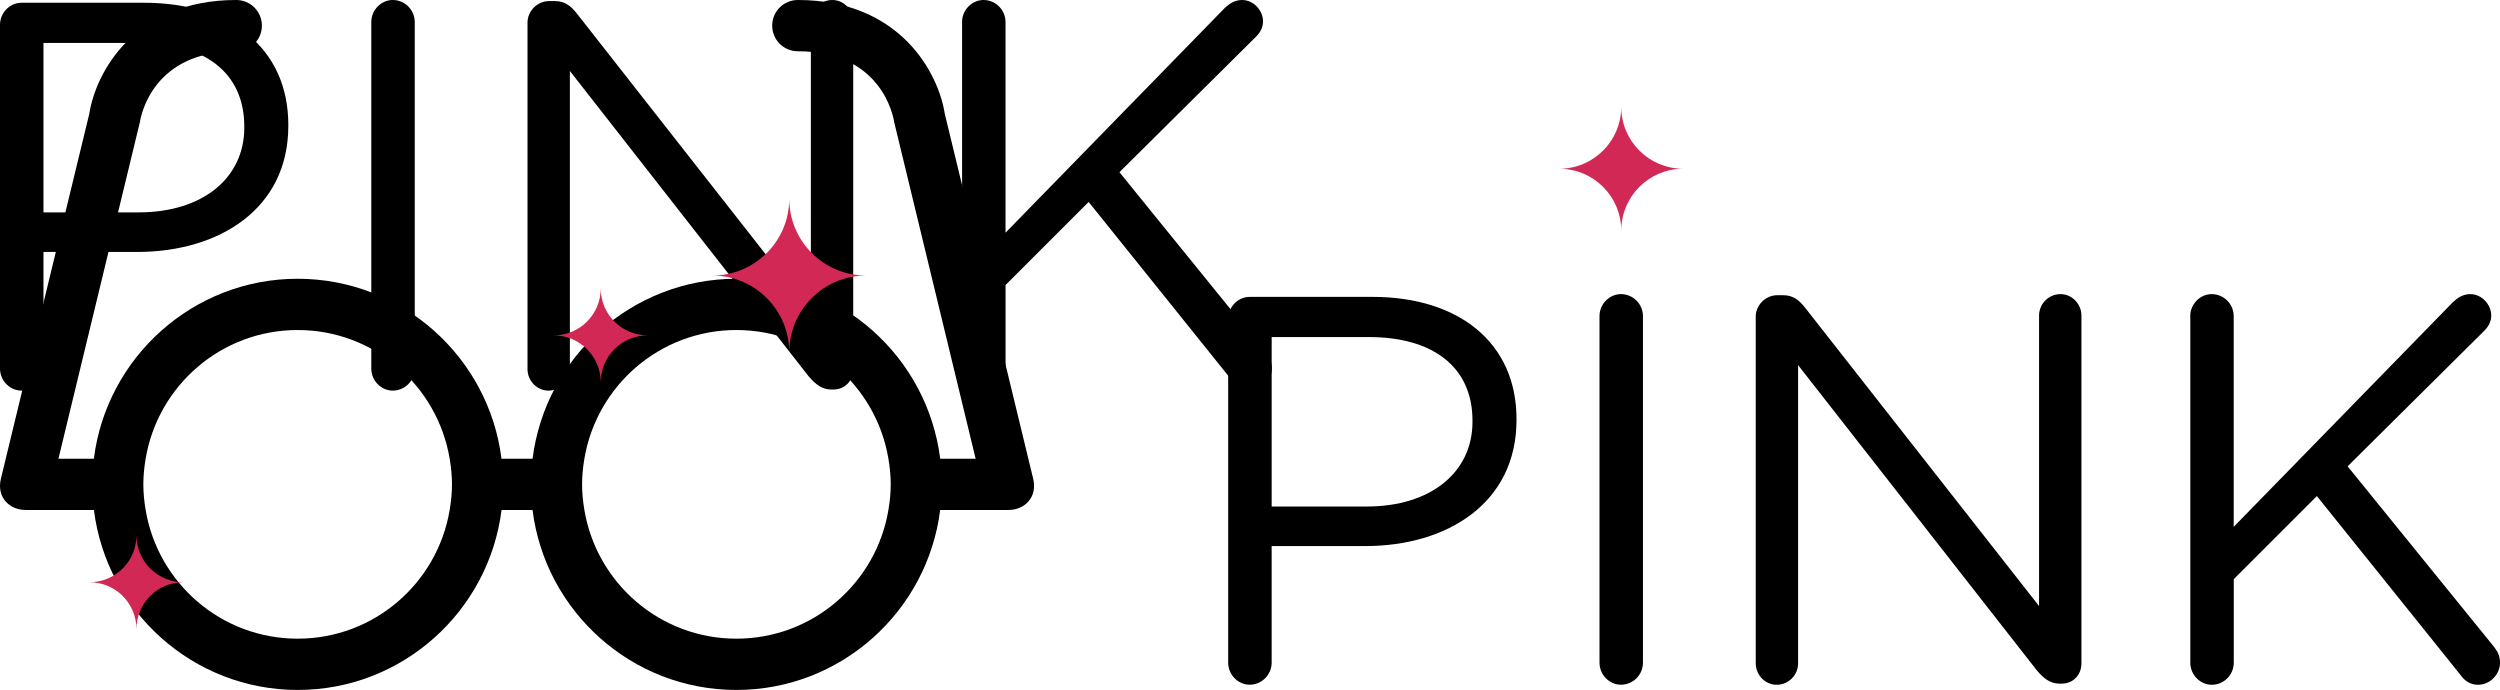
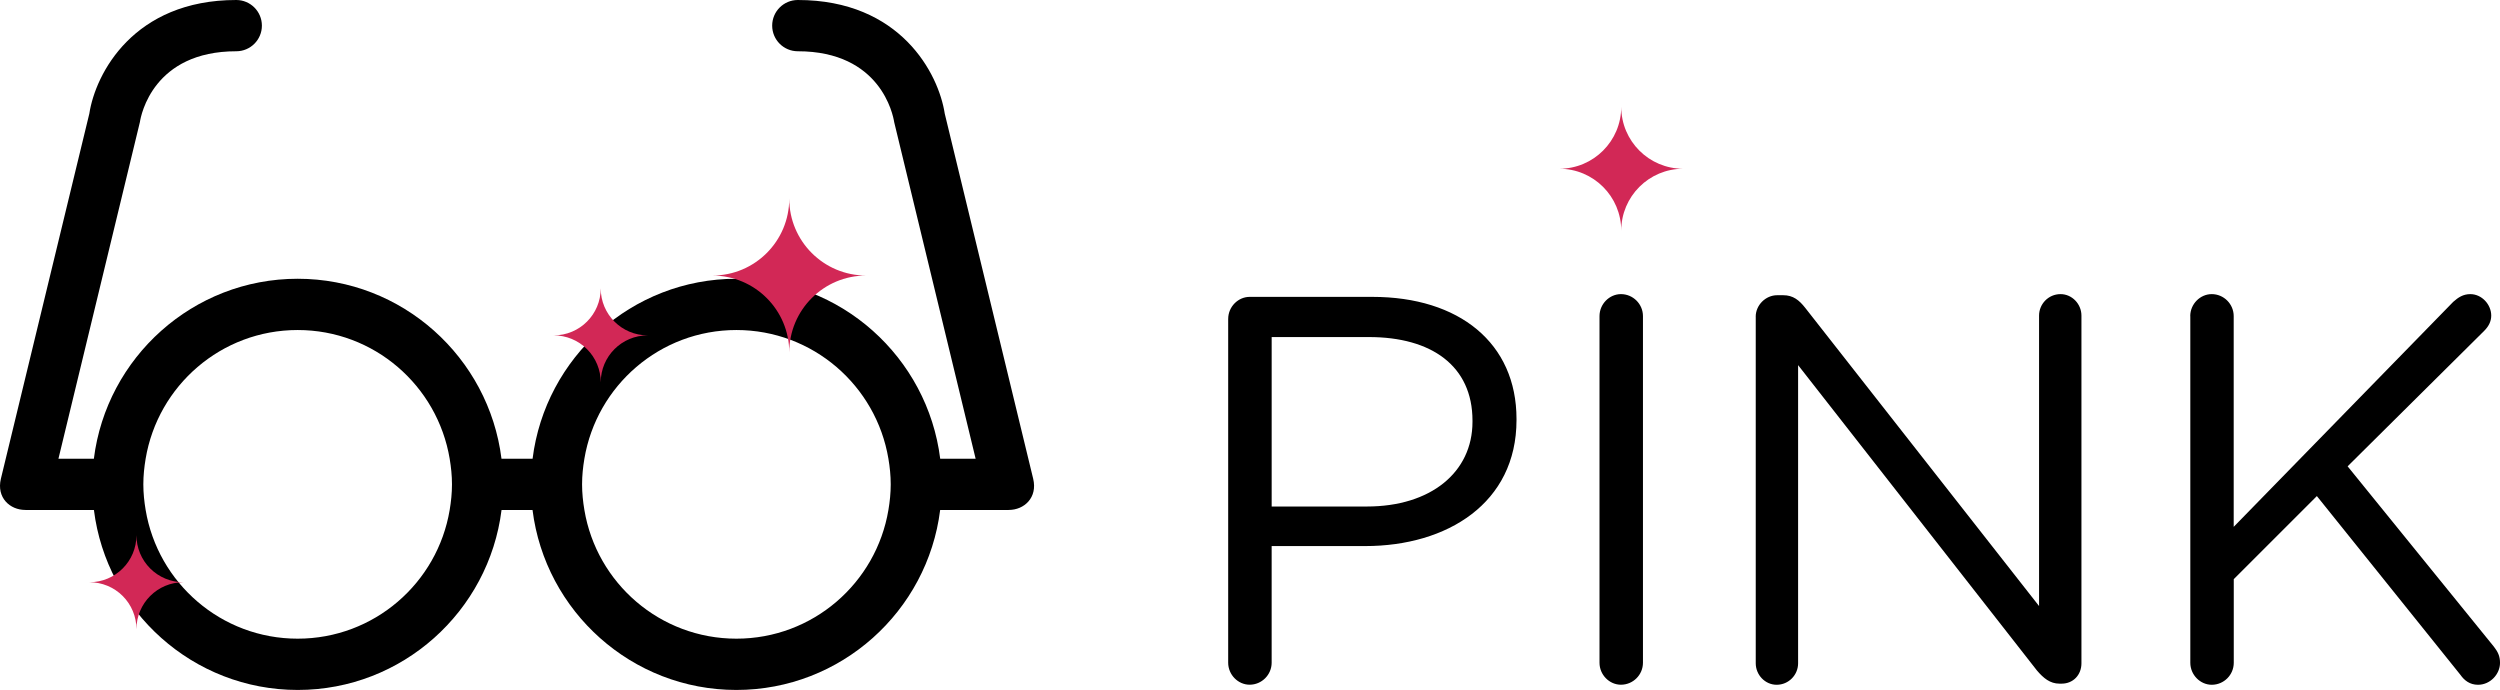
<svg xmlns="http://www.w3.org/2000/svg" width="146.3" height="40.375" viewbox="150">
-   <g class="header__logo-mobile">
-     <path d="M0 1.449C0 .741.58.161 1.256.161h7.18c5.087 0 8.436 2.704 8.436 7.147v.064c0 4.861-4.057 7.373-8.854 7.373H2.544v6.825c0 .708-.58 1.288-1.288 1.288C.58 22.859 0 22.279 0 21.571V1.449zm8.114 10.979c3.734 0 6.182-1.996 6.182-4.958v-.065c0-3.22-2.415-4.894-6.054-4.894H2.544v9.917h5.57zM21.729 1.288C21.729.58 22.308 0 22.983 0c.709 0 1.288.58 1.288 1.288v20.283c0 .708-.579 1.288-1.288 1.288-.676 0-1.255-.58-1.255-1.288V1.288zM30.87 1.32c0-.676.579-1.256 1.256-1.256h.354c.58 0 .934.29 1.288.74l13.684 17.45V1.256A1.256 1.256 0 0 1 48.707 0c.676 0 1.223.58 1.223 1.256v20.348c0 .676-.482 1.191-1.158 1.191h-.129c-.548 0-.934-.322-1.32-.772L33.349 4.153v17.45c0 .676-.547 1.256-1.255 1.256-.677 0-1.224-.58-1.224-1.256V1.32zM56.3 1.288C56.3.58 56.879 0 57.556 0c.708 0 1.287.58 1.287 1.288v12.331L71.689.451c.29-.258.58-.451.999-.451.676 0 1.224.612 1.224 1.256 0 .354-.161.644-.419.901l-7.984 7.92 8.564 10.561c.225.29.354.547.354.934 0 .676-.579 1.288-1.287 1.288-.483 0-.806-.258-1.03-.58l-8.403-10.463-4.862 4.861v4.894c0 .708-.579 1.288-1.287 1.288-.677 0-1.256-.58-1.256-1.288V1.288z" />
+   <g>
+     <path d="M71.874 18.661c0-.708.58-1.288 1.256-1.288h7.18c5.087 0 8.436 2.704 8.436 7.146v.064c0 4.861-4.057 7.373-8.854 7.373h-5.475v6.825c0 .708-.58 1.288-1.288 1.288-.676 0-1.256-.58-1.256-1.288v-20.12zm8.114 10.98c3.734 0 6.182-1.996 6.182-4.959v-.063c0-3.22-2.414-4.894-6.053-4.894h-5.699v9.917h5.57v-.001zM93.603 18.5c0-.708.579-1.288 1.255-1.288.709 0 1.288.58 1.288 1.288v20.283a1.29 1.29 0 0 1-1.288 1.287c-.676 0-1.255-.579-1.255-1.287V18.5zM102.744 18.532c0-.676.58-1.256 1.256-1.256h.354c.58 0 .935.29 1.288.74l13.684 17.45V18.468c0-.676.547-1.256 1.256-1.256.676 0 1.224.58 1.224 1.256v20.349c0 .676-.481 1.19-1.158 1.19h-.129c-.548 0-.935-.321-1.319-.772l-13.975-17.868v17.45c0 .676-.547 1.256-1.256 1.256-.676 0-1.223-.58-1.223-1.256V18.532h-.002zM128.173 18.5c0-.708.58-1.288 1.257-1.288.708 0 1.286.58 1.286 1.288v12.331l12.848-13.168c.29-.257.579-.451.998-.451.676 0 1.225.612 1.225 1.256 0 .354-.162.644-.42.901l-7.984 7.92 8.564 10.561c.225.291.354.547.354.935 0 .676-.578 1.288-1.286 1.288-.483 0-.806-.258-1.03-.58l-8.402-10.463-4.863 4.861v4.894a1.29 1.29 0 0 1-1.286 1.288c-.677 0-1.257-.58-1.257-1.288V18.5h-.004z" />
  </g>
  <g class="header__logo-tablet">
-     <path d="M71.874 18.661c0-.708.58-1.288 1.256-1.288h7.18c5.087 0 8.436 2.704 8.436 7.146v.064c0 4.861-4.057 7.373-8.854 7.373h-5.475v6.825c0 .708-.58 1.288-1.288 1.288-.676 0-1.256-.58-1.256-1.288v-20.12zm8.114 10.98c3.734 0 6.182-1.996 6.182-4.959v-.063c0-3.22-2.414-4.894-6.053-4.894h-5.699v9.917h5.57v-.001zM93.603 18.5c0-.708.579-1.288 1.255-1.288.709 0 1.288.58 1.288 1.288v20.283a1.29 1.29 0 0 1-1.288 1.287c-.676 0-1.255-.579-1.255-1.287V18.5zM102.744 18.532c0-.676.58-1.256 1.256-1.256h.354c.58 0 .935.29 1.288.74l13.684 17.45V18.468c0-.676.547-1.256 1.256-1.256.676 0 1.224.58 1.224 1.256v20.349c0 .676-.481 1.19-1.158 1.19h-.129c-.548 0-.935-.321-1.319-.772l-13.975-17.868v17.45c0 .676-.547 1.256-1.256 1.256-.676 0-1.223-.58-1.223-1.256V18.532h-.002zM128.173 18.5c0-.708.58-1.288 1.257-1.288.708 0 1.286.58 1.286 1.288v12.331l12.848-13.168c.29-.257.579-.451.998-.451.676 0 1.225.612 1.225 1.256 0 .354-.162.644-.42.901l-7.984 7.92 8.564 10.561c.225.291.354.547.354.935 0 .676-.578 1.288-1.286 1.288-.483 0-.806-.258-1.03-.58l-8.402-10.463-4.863 4.861v4.894a1.29 1.29 0 0 1-1.286 1.288c-.677 0-1.257-.58-1.257-1.288V18.5h-.004z" />
    <path d="M60.462 28.016L55.287 6.651C54.926 4.303 52.694 0 46.688 0a1.5 1.5 0 1 0 0 3c4.856 0 5.575 3.729 5.639 4.143l4.767 19.701h-2.073c-.742-5.927-5.802-10.531-11.927-10.531s-11.186 4.604-11.927 10.531h-1.82c-.741-5.927-5.802-10.531-11.927-10.531S6.235 20.917 5.493 26.844H3.42L8.187 7.143C8.25 6.729 8.97 3 13.826 3a1.5 1.5 0 1 0 0-3C7.82 0 5.588 4.303 5.227 6.651L.052 28.016c-.266 1.109.531 1.826 1.426 1.826.012 0 .023.004.036.004h3.982c.741 5.926 5.802 10.53 11.927 10.53s11.185-4.604 11.927-10.53h1.814c.742 5.926 5.802 10.53 11.927 10.53s11.186-4.604 11.927-10.53H59c.012 0 .023-.004.036-.004.895 0 1.692-.717 1.426-1.826zm-34.147 1.828c-.715 4.272-4.421 7.531-8.896 7.531-4.475 0-8.18-3.259-8.896-7.531-.082-.488-.135-.988-.135-1.5s.053-1.011.135-1.5c.715-4.271 4.421-7.531 8.896-7.531 4.475 0 8.18 3.26 8.896 7.531.082.489.135.988.135 1.5s-.053 1.011-.135 1.5zm25.675 0c-.716 4.272-4.421 7.531-8.896 7.531-4.475 0-8.181-3.259-8.896-7.531-.082-.488-.135-.988-.135-1.5s.053-1.011.135-1.5c.716-4.271 4.421-7.531 8.896-7.531 4.475 0 8.181 3.26 8.896 7.531.082.489.135.988.135 1.5s-.053 1.011-.135 1.5z" />
  </g>
  <g class="header__logo-desktop">
-     <path fill="#D22856" d="M98.498 9.875a3.623 3.623 0 0 1-3.623-3.624 3.625 3.625 0 0 1-3.625 3.624 3.625 3.625 0 0 1 3.625 3.624 3.623 3.623 0 0 1 3.623-3.624z" />
-     <path fill="#D22856" d="M50.686 16.125a4.499 4.499 0 0 1-4.499-4.499 4.499 4.499 0 0 1-4.499 4.499 4.499 4.499 0 0 1 4.499 4.499 4.498 4.498 0 0 1 4.499-4.499zM37.904 19.626a2.748 2.748 0 0 1-2.749-2.749 2.748 2.748 0 0 1-2.749 2.749 2.747 2.747 0 0 1 2.749 2.749 2.748 2.748 0 0 1 2.749-2.749zM10.734 34.072a2.748 2.748 0 0 1-2.749-2.75c0 1.52-1.23 2.75-2.749 2.75a2.747 2.747 0 0 1 2.749 2.748 2.748 2.748 0 0 1 2.749-2.748z" />
+     <path fill="#D22856" d="M50.686 16.125a4.499 4.499 0 01-4.499-4.499 4.499 4.499 0 01-4.499 4.499 4.499 4.499 0 014.499 4.499 4.498 4.498 0 014.499-4.499zm-12.782 3.501a2.748 2.748 0 01-2.749-2.749 2.748 2.748 0 01-2.749 2.749 2.747 2.747 0 012.749 2.749 2.748 2.748 0 012.749-2.749zm-27.17 14.446a2.748 2.748 0 01-2.749-2.75c0 1.52-1.23 2.75-2.749 2.75a2.747 2.747 0 012.749 2.748 2.748 2.748 0 012.749-2.748z" />
+     <path fill="#D22856" d="M98.498 9.875a3.623 3.623 0 01-3.623-3.624 3.625 3.625 0 01-3.625 3.624 3.625 3.625 0 013.625 3.624 3.623 3.623 0 013.623-3.624z" />
  </g>
</svg>
